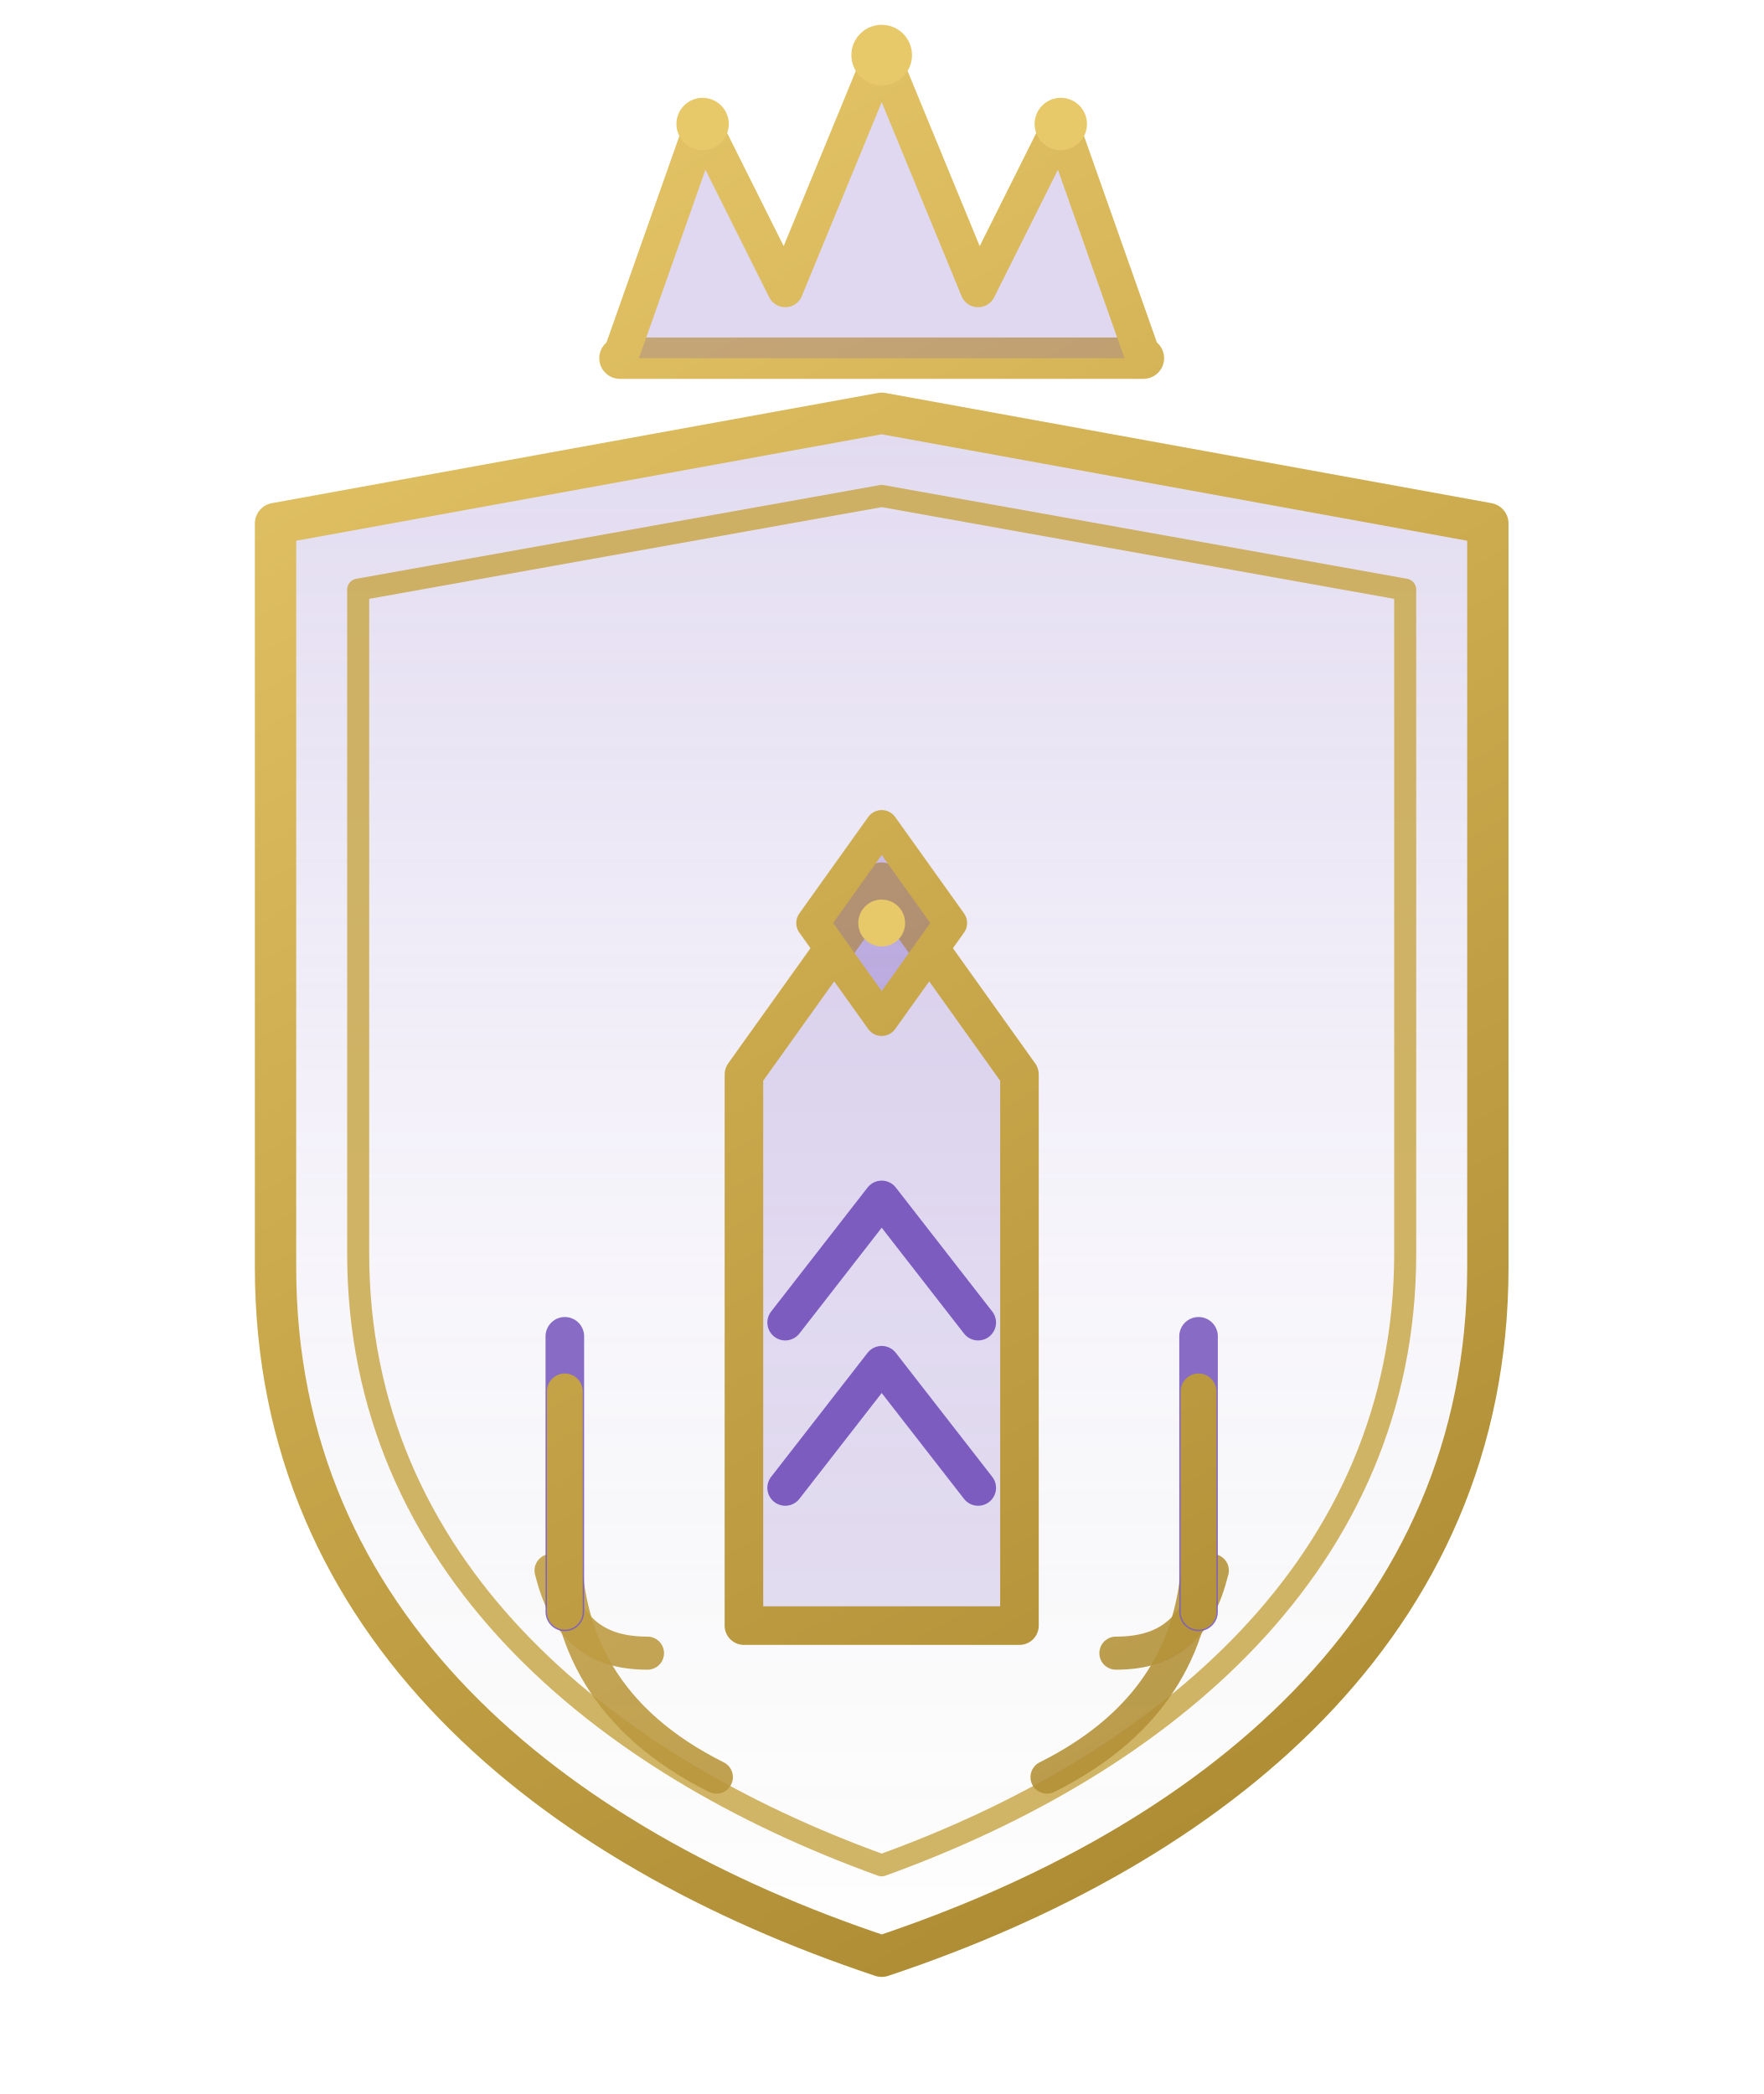
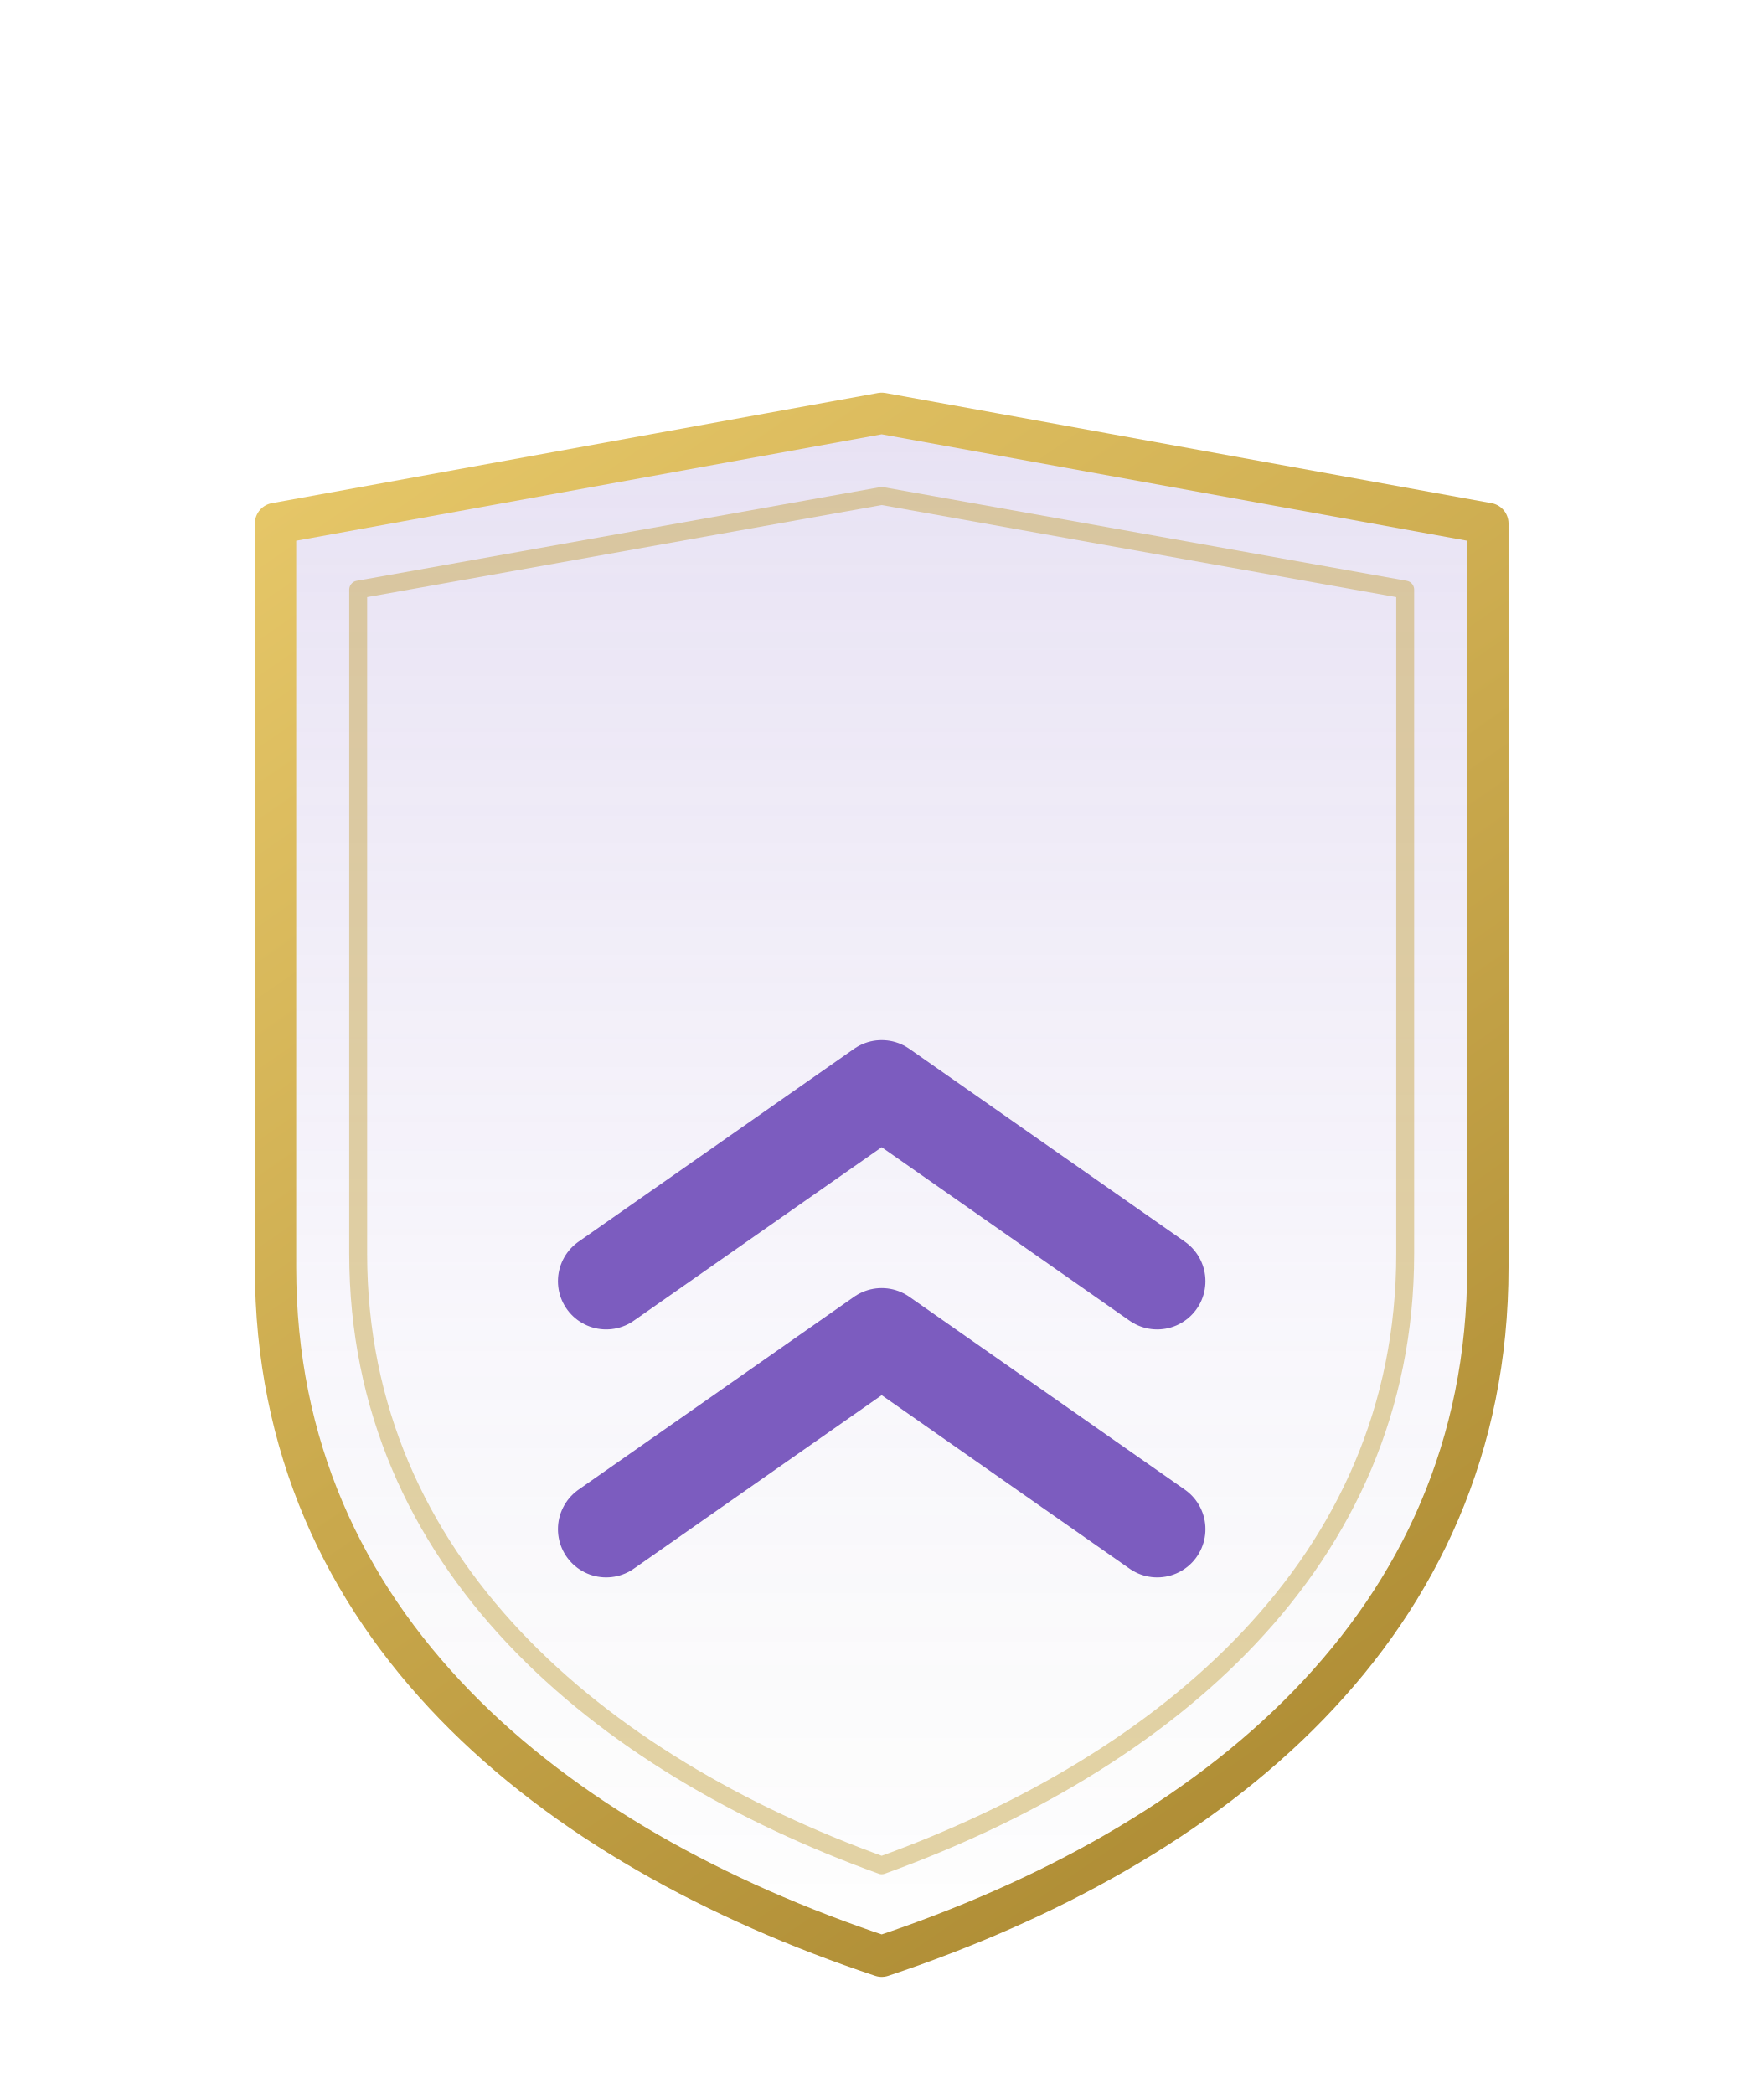
- <svg xmlns="http://www.w3.org/2000/svg" viewBox="0 0 128 152" fill="none" role="img" aria-labelledby="domTitle domDesc">
+ <svg xmlns="http://www.w3.org/2000/svg" viewBox="0 0 128 152" fill="none" role="img" aria-labelledby="dmTitle dmDesc">
  <defs>
    <linearGradient id="dm-fill" x1="64" y1="30" x2="64" y2="142" gradientUnits="userSpaceOnUse">
-       <stop offset="0" stop-color="#7c5cbf" stop-opacity="0.22" />
-       <stop offset="0.55" stop-color="#7c5cbf" stop-opacity="0.06" />
+       <stop offset="0" stop-color="#7c5cbf" stop-opacity="0.18" />
+       <stop offset="0.6" stop-color="#7c5cbf" stop-opacity="0.05" />
      <stop offset="1" stop-color="#0a0f1e" stop-opacity="0" />
    </linearGradient>
-     <linearGradient id="dm-gold" x1="24" y1="4" x2="104" y2="142" gradientUnits="userSpaceOnUse">
+     <linearGradient id="dm-gold" x1="24" y1="26" x2="104" y2="142" gradientUnits="userSpaceOnUse">
      <stop offset="0" stop-color="#e8c96a" />
      <stop offset="0.5" stop-color="#c9a84c" />
      <stop offset="1" stop-color="#a8862f" />
    </linearGradient>
  </defs>
  <path d="M64 30 L108 38 V92 C108 118 88 134 64 142 C40 134 20 118 20 92 V38 Z" fill="url(#dm-fill)" />
  <path d="M64 30 L108 38 V92 C108 118 88 134 64 142 C40 134 20 118 20 92 V38 Z" stroke="url(#dm-gold)" stroke-width="3" stroke-linejoin="round" />
-   <path d="M64 36 L102 42.8 V91 C102 113.5 84.5 128 64 135.4 C43.5 128 26 113.5 26 91 V42.8 Z" stroke="#c9a84c" stroke-width="1.6" stroke-linejoin="round" stroke-opacity="0.85" />
-   <path d="M45 26 H83" stroke="url(#dm-gold)" stroke-width="3" stroke-linecap="round" />
-   <path d="M45 26 L51 9 L57 21 L64 4 L71 21 L77 9 L83 26" fill="#7c5cbf" fill-opacity="0.24" stroke="url(#dm-gold)" stroke-width="2.6" stroke-linejoin="round" stroke-linecap="round" />
-   <g fill="#e8c96a">
-     <circle cx="51" cy="9" r="1.9" />
-     <circle cx="64" cy="4" r="2.2" />
-     <circle cx="77" cy="9" r="1.9" />
+   <path d="M64 36 L102 42.8 V91 C102 113.5 84.5 128 64 135.4 C43.5 128 26 113.5 26 91 V42.8 Z" stroke="#c9a84c" stroke-width="1.3" stroke-linejoin="round" stroke-opacity="0.5" />
+   <g stroke="#7c5cbf" stroke-width="7" stroke-linecap="round" stroke-linejoin="round">
+     <path d="M44 93 L64 79 L84 93" />
+     <path d="M44 111 L64 97 L84 111" />
  </g>
-   <g stroke="url(#dm-gold)" stroke-width="2.4" stroke-linecap="round" fill="none" stroke-opacity="0.9">
-     <path d="M52 129 C44 125 41 119 41 112" />
-     <path d="M76 129 C84 125 87 119 87 112" />
-     <path d="M47 120 C43 120 41 118 40 114" />
-     <path d="M81 120 C85 120 87 118 88 114" />
-   </g>
-   <g stroke="#7c5cbf" stroke-width="2.8" stroke-linecap="round" stroke-opacity="0.9">
-     <path d="M41 117 V97" />
-     <path d="M87 117 V97" />
-   </g>
-   <g stroke="url(#dm-gold)" stroke-width="2.6" stroke-linecap="round">
-     <path d="M41 117 V101" />
-     <path d="M87 117 V101" />
-   </g>
-   <path d="M54 118 V78 L64 64 L74 78 V118 Z" fill="#7c5cbf" fill-opacity="0.18" stroke="url(#dm-gold)" stroke-width="2.8" stroke-linejoin="round" />
-   <g stroke="#7c5cbf" stroke-width="2.6" stroke-linecap="round" stroke-linejoin="round">
-     <path d="M57 108 L64 99 L71 108" />
-     <path d="M57 96 L64 87 L71 96" />
-   </g>
-   <path d="M64 60 L69 67 L64 74 L59 67 Z" fill="#7c5cbf" fill-opacity="0.32" stroke="url(#dm-gold)" stroke-width="2.4" stroke-linejoin="round" />
-   <circle cx="64" cy="67" r="1.7" fill="#e8c96a" />
</svg>
